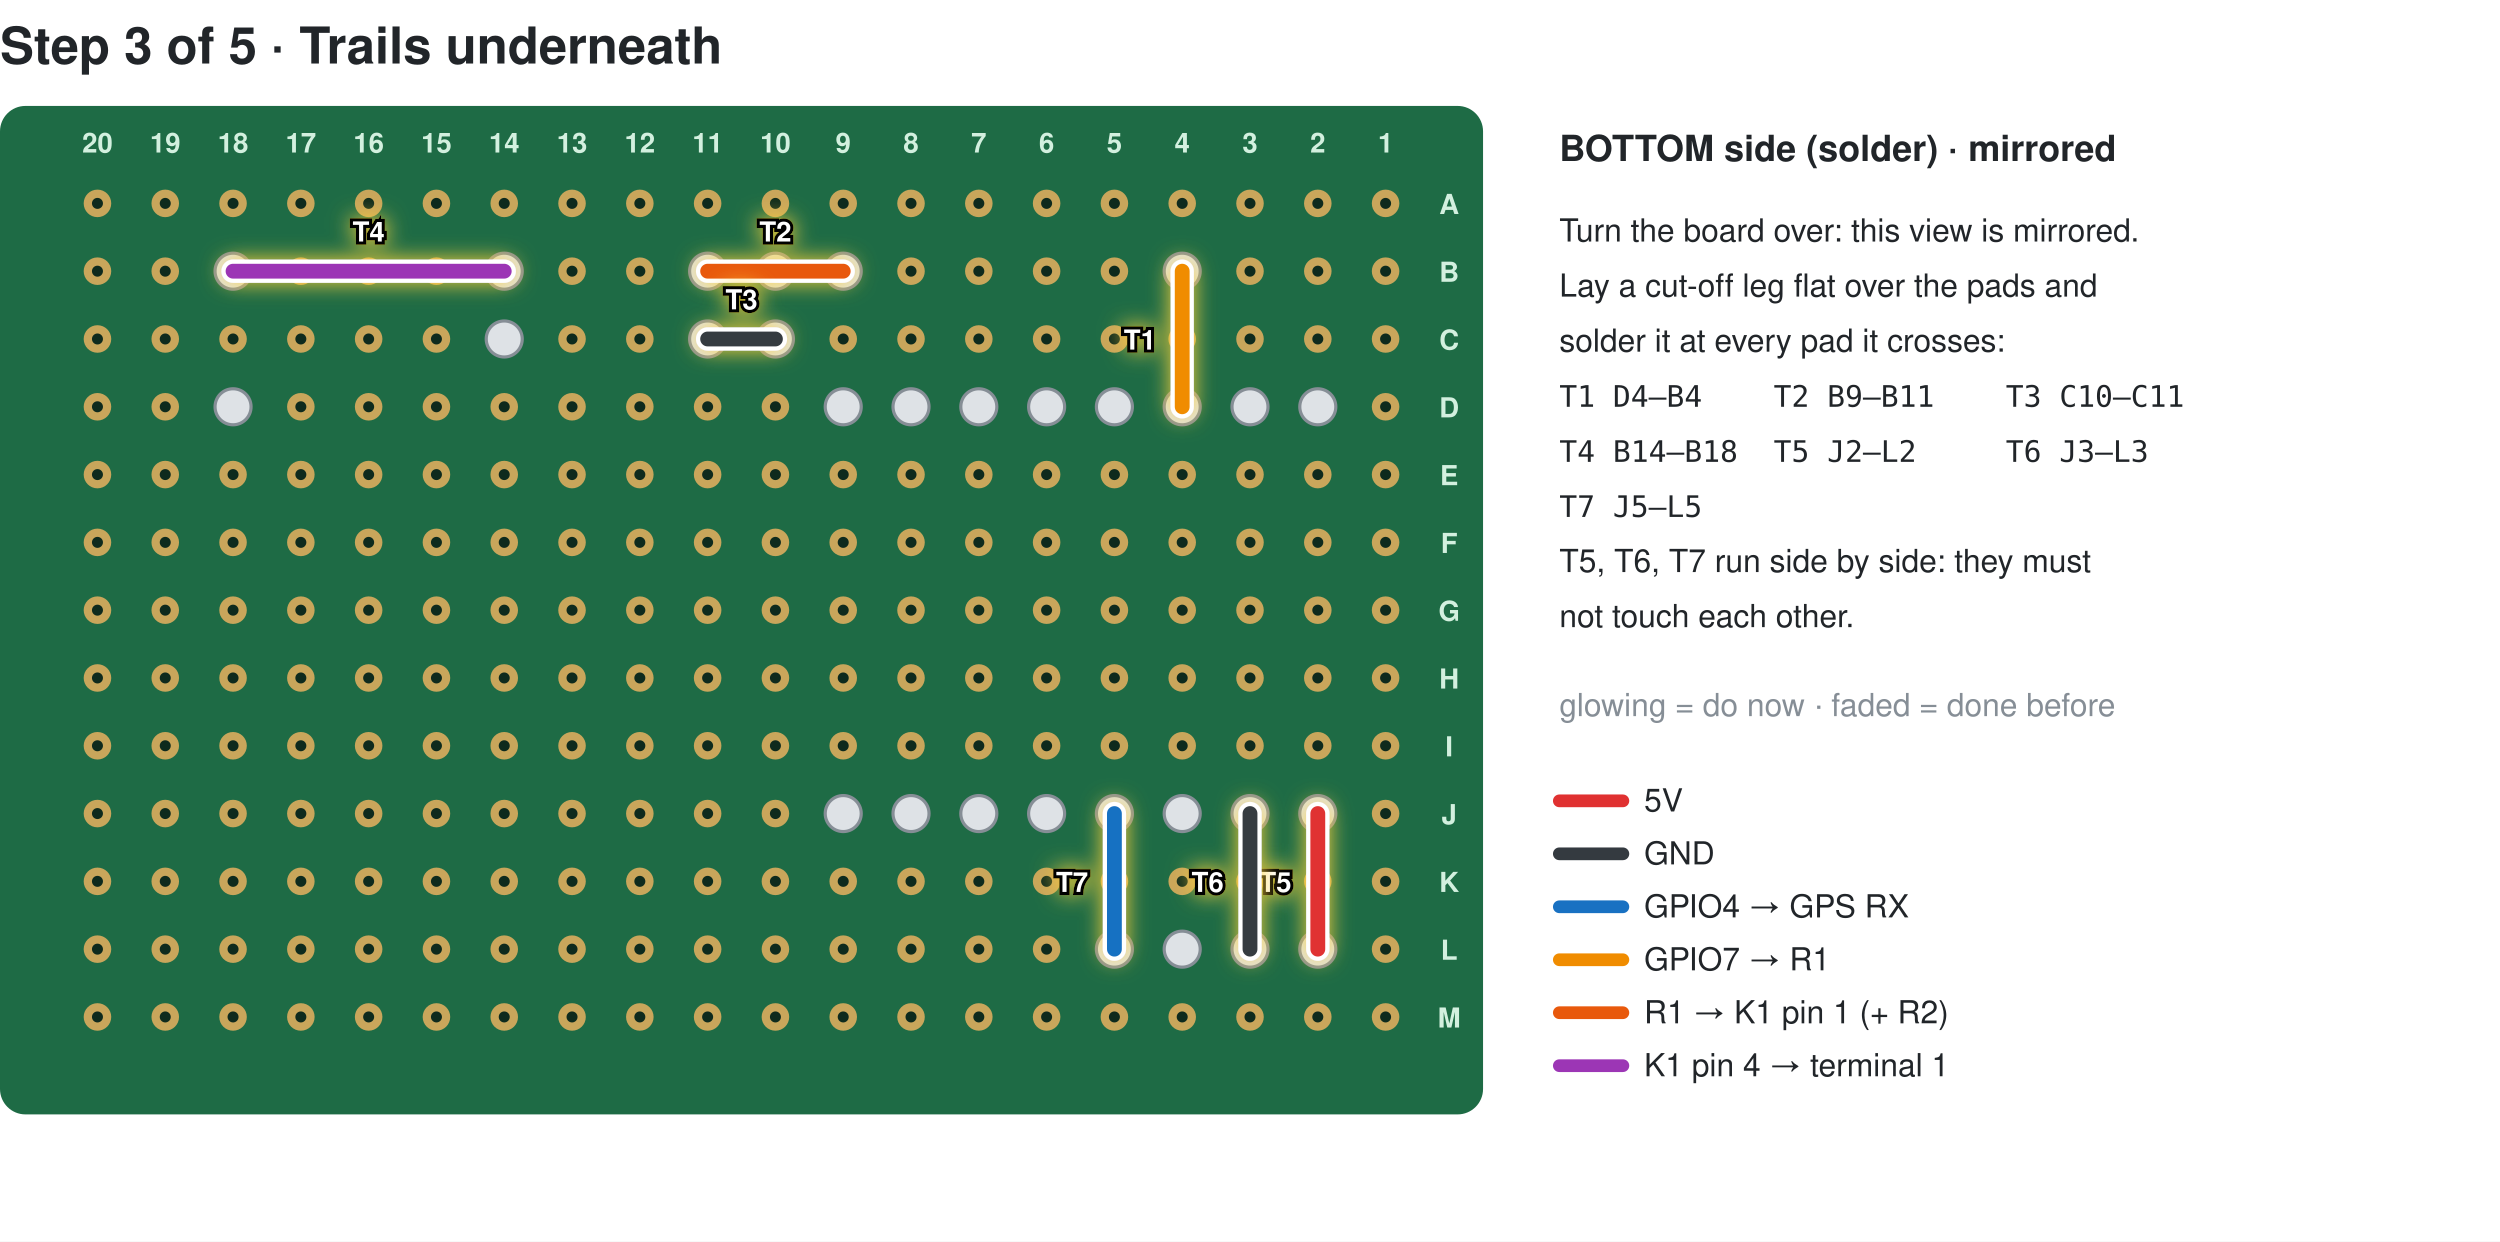
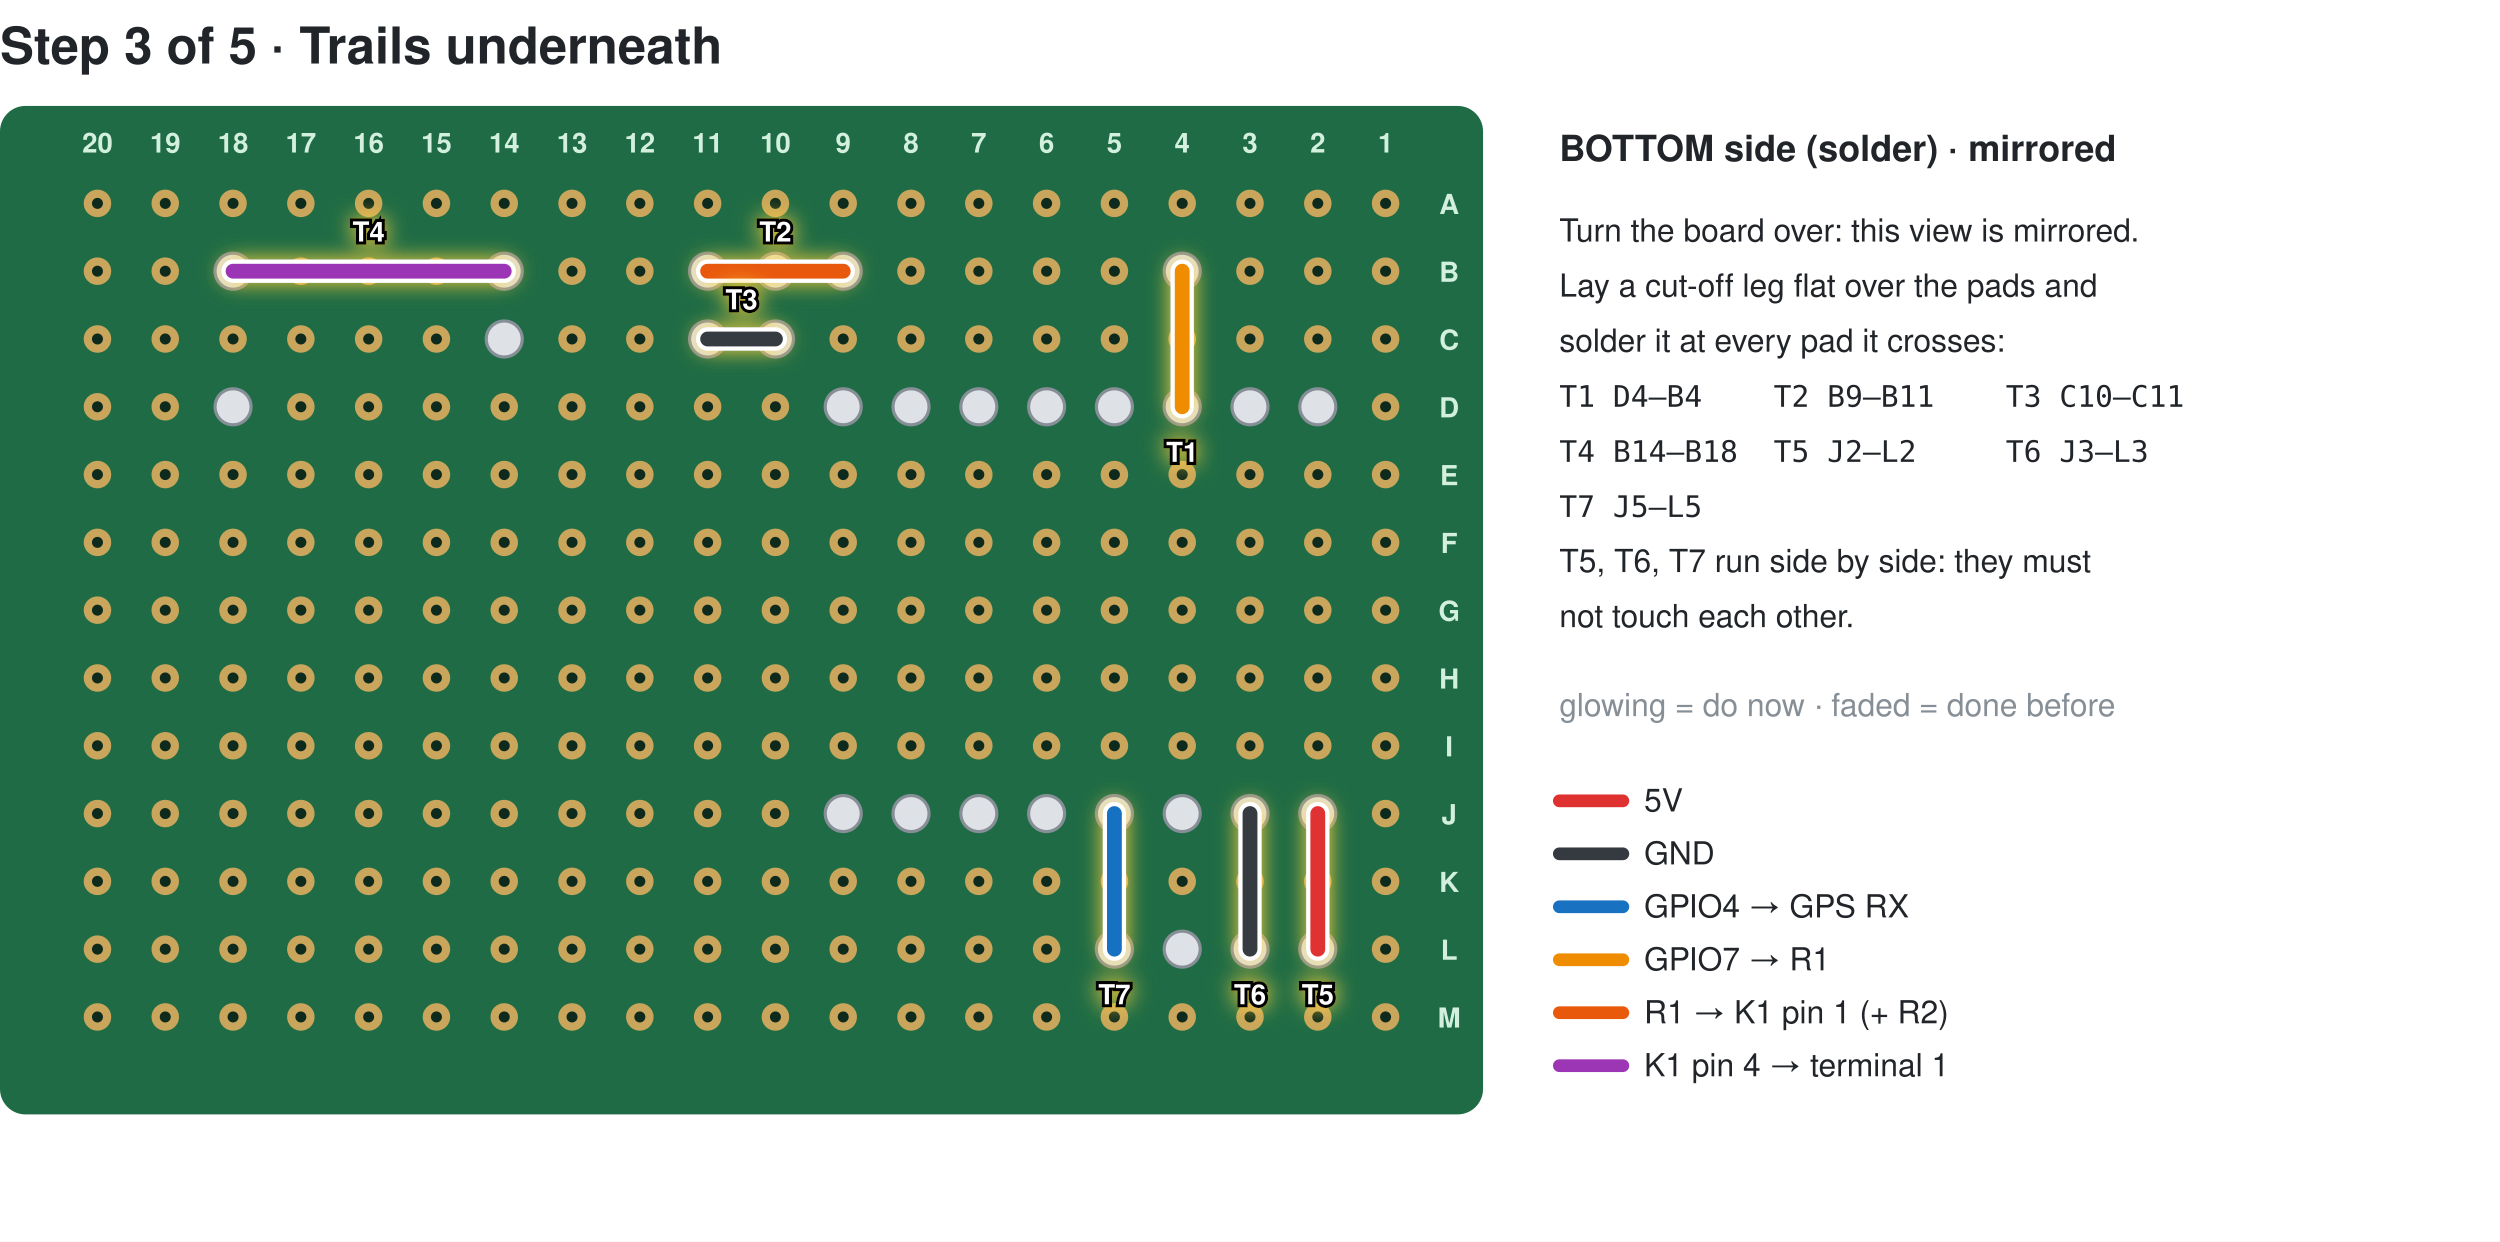
<svg xmlns="http://www.w3.org/2000/svg" viewBox="0 0 1180 586" width="1180" height="586">
  <style>
text{font-family:-apple-system,"Segoe UI",Helvetica,Arial,sans-serif}
.pcb{fill:#1e6b45}.pad{fill:#c9a65b}.hole{fill:#0e2a1d}
.axis{font-size:13px;fill:#d3f0df;text-anchor:middle;font-weight:600}
.cap{font-size:17px;fill:#212529;font-weight:700}
.body{font-size:15px;fill:#212529}
.mono{font-family:Menlo,Consolas,monospace;font-size:14px;fill:#212529}
.h1{font-size:24px;font-weight:800;fill:#212529}
.lab{font-size:13px;font-weight:700;fill:#fff;text-anchor:middle;paint-order:stroke;stroke:#000;stroke-width:3px}
.labd{font-size:13px;font-weight:700;fill:#212529;text-anchor:middle}
.pinl{font-size:12px;font-weight:700;fill:#fff;text-anchor:middle;paint-order:stroke;stroke:#000;stroke-width:3px}
.new{filter:drop-shadow(0 0 5px #ffd43b)}
</style>
  <rect width="100%" height="100%" fill="#fff" />
  <text x="0" y="30" class="h1">Step 3 of 5 · Trails underneath</text>
  <text x="736" y="76" class="cap">BOTTOM side (solder) · mirrored</text>
  <text x="736" y="114" class="body" xml:space="preserve">Turn the board over: this view is mirrored.</text>
  <text x="736" y="140" class="body" xml:space="preserve">Lay a cut-off leg flat over the pads and</text>
  <text x="736" y="166" class="body" xml:space="preserve">solder it at every pad it crosses:</text>
  <text x="736" y="192" class="mono" xml:space="preserve">T1 D4–B4    T2 B9–B11    T3 C10–C11</text>
  <text x="736" y="218" class="mono" xml:space="preserve">T4 B14–B18  T5 J2–L2     T6 J3–L3</text>
  <text x="736" y="244" class="mono" xml:space="preserve">T7 J5–L5</text>
  <text x="736" y="270" class="body" xml:space="preserve">T5, T6, T7 run side by side: they must</text>
  <text x="736" y="296" class="body" xml:space="preserve">not touch each other.</text>
  <text x="736" y="338" class="body" style="fill:#868e96">glowing = do now · faded = done before</text>
  <line x1="736" y1="378" x2="766" y2="378" stroke="#e03131" stroke-width="6" stroke-linecap="round" />
  <text x="776" y="383" class="body">5V</text>
  <line x1="736" y1="403" x2="766" y2="403" stroke="#343a40" stroke-width="6" stroke-linecap="round" />
  <text x="776" y="408" class="body">GND</text>
  <line x1="736" y1="428" x2="766" y2="428" stroke="#1971c2" stroke-width="6" stroke-linecap="round" />
  <text x="776" y="433" class="body">GPIO4 → GPS RX</text>
  <line x1="736" y1="453" x2="766" y2="453" stroke="#f08c00" stroke-width="6" stroke-linecap="round" />
  <text x="776" y="458" class="body">GPIO7 → R1</text>
  <line x1="736" y1="478" x2="766" y2="478" stroke="#e8590c" stroke-width="6" stroke-linecap="round" />
  <text x="776" y="483" class="body">R1 → K1 pin 1 (+ R2)</text>
  <line x1="736" y1="503" x2="766" y2="503" stroke="#9c36b5" stroke-width="6" stroke-linecap="round" />
  <text x="776" y="508" class="body">K1 pin 4 → terminal 1</text>
  <rect x="0" y="50" width="700" height="476" rx="12" class="pcb" />
  <text x="654" y="72" class="axis">1</text>
  <text x="622" y="72" class="axis">2</text>
  <text x="590" y="72" class="axis">3</text>
  <text x="558" y="72" class="axis">4</text>
  <text x="526" y="72" class="axis">5</text>
  <text x="494" y="72" class="axis">6</text>
  <text x="462" y="72" class="axis">7</text>
  <text x="430" y="72" class="axis">8</text>
  <text x="398" y="72" class="axis">9</text>
  <text x="366" y="72" class="axis">10</text>
  <text x="334" y="72" class="axis">11</text>
  <text x="302" y="72" class="axis">12</text>
  <text x="270" y="72" class="axis">13</text>
  <text x="238" y="72" class="axis">14</text>
  <text x="206" y="72" class="axis">15</text>
  <text x="174" y="72" class="axis">16</text>
  <text x="142" y="72" class="axis">17</text>
  <text x="110" y="72" class="axis">18</text>
  <text x="78" y="72" class="axis">19</text>
  <text x="46" y="72" class="axis">20</text>
  <text x="684" y="101" class="axis">A</text>
  <circle cx="654" cy="96" r="6.5" class="pad" />
  <circle cx="654" cy="96" r="2.6" class="hole" />
  <circle cx="622" cy="96" r="6.5" class="pad" />
  <circle cx="622" cy="96" r="2.6" class="hole" />
  <circle cx="590" cy="96" r="6.5" class="pad" />
  <circle cx="590" cy="96" r="2.6" class="hole" />
  <circle cx="558" cy="96" r="6.5" class="pad" />
  <circle cx="558" cy="96" r="2.6" class="hole" />
  <circle cx="526" cy="96" r="6.5" class="pad" />
  <circle cx="526" cy="96" r="2.6" class="hole" />
  <circle cx="494" cy="96" r="6.5" class="pad" />
  <circle cx="494" cy="96" r="2.6" class="hole" />
  <circle cx="462" cy="96" r="6.5" class="pad" />
  <circle cx="462" cy="96" r="2.6" class="hole" />
  <circle cx="430" cy="96" r="6.5" class="pad" />
  <circle cx="430" cy="96" r="2.6" class="hole" />
  <circle cx="398" cy="96" r="6.5" class="pad" />
  <circle cx="398" cy="96" r="2.6" class="hole" />
  <circle cx="366" cy="96" r="6.5" class="pad" />
  <circle cx="366" cy="96" r="2.6" class="hole" />
  <circle cx="334" cy="96" r="6.5" class="pad" />
  <circle cx="334" cy="96" r="2.6" class="hole" />
  <circle cx="302" cy="96" r="6.5" class="pad" />
  <circle cx="302" cy="96" r="2.6" class="hole" />
  <circle cx="270" cy="96" r="6.5" class="pad" />
  <circle cx="270" cy="96" r="2.6" class="hole" />
  <circle cx="238" cy="96" r="6.5" class="pad" />
  <circle cx="238" cy="96" r="2.6" class="hole" />
  <circle cx="206" cy="96" r="6.5" class="pad" />
  <circle cx="206" cy="96" r="2.6" class="hole" />
  <circle cx="174" cy="96" r="6.5" class="pad" />
  <circle cx="174" cy="96" r="2.6" class="hole" />
  <circle cx="142" cy="96" r="6.5" class="pad" />
  <circle cx="142" cy="96" r="2.6" class="hole" />
  <circle cx="110" cy="96" r="6.5" class="pad" />
  <circle cx="110" cy="96" r="2.6" class="hole" />
  <circle cx="78" cy="96" r="6.5" class="pad" />
  <circle cx="78" cy="96" r="2.6" class="hole" />
  <circle cx="46" cy="96" r="6.5" class="pad" />
  <circle cx="46" cy="96" r="2.6" class="hole" />
  <text x="684" y="133" class="axis">B</text>
  <circle cx="654" cy="128" r="6.5" class="pad" />
  <circle cx="654" cy="128" r="2.6" class="hole" />
  <circle cx="622" cy="128" r="6.5" class="pad" />
  <circle cx="622" cy="128" r="2.6" class="hole" />
  <circle cx="590" cy="128" r="6.5" class="pad" />
  <circle cx="590" cy="128" r="2.6" class="hole" />
  <circle cx="558" cy="128" r="6.5" class="pad" />
  <circle cx="558" cy="128" r="2.6" class="hole" />
  <circle cx="526" cy="128" r="6.5" class="pad" />
  <circle cx="526" cy="128" r="2.6" class="hole" />
  <circle cx="494" cy="128" r="6.5" class="pad" />
  <circle cx="494" cy="128" r="2.6" class="hole" />
  <circle cx="462" cy="128" r="6.5" class="pad" />
  <circle cx="462" cy="128" r="2.6" class="hole" />
  <circle cx="430" cy="128" r="6.5" class="pad" />
  <circle cx="430" cy="128" r="2.6" class="hole" />
  <circle cx="398" cy="128" r="6.5" class="pad" />
  <circle cx="398" cy="128" r="2.6" class="hole" />
  <circle cx="366" cy="128" r="6.5" class="pad" />
  <circle cx="366" cy="128" r="2.6" class="hole" />
  <circle cx="334" cy="128" r="6.5" class="pad" />
  <circle cx="334" cy="128" r="2.6" class="hole" />
  <circle cx="302" cy="128" r="6.5" class="pad" />
  <circle cx="302" cy="128" r="2.6" class="hole" />
  <circle cx="270" cy="128" r="6.5" class="pad" />
  <circle cx="270" cy="128" r="2.6" class="hole" />
  <circle cx="238" cy="128" r="6.5" class="pad" />
  <circle cx="238" cy="128" r="2.6" class="hole" />
  <circle cx="206" cy="128" r="6.5" class="pad" />
  <circle cx="206" cy="128" r="2.6" class="hole" />
  <circle cx="174" cy="128" r="6.5" class="pad" />
  <circle cx="174" cy="128" r="2.6" class="hole" />
  <circle cx="142" cy="128" r="6.5" class="pad" />
  <circle cx="142" cy="128" r="2.6" class="hole" />
  <circle cx="110" cy="128" r="6.5" class="pad" />
  <circle cx="110" cy="128" r="2.6" class="hole" />
  <circle cx="78" cy="128" r="6.5" class="pad" />
  <circle cx="78" cy="128" r="2.6" class="hole" />
  <circle cx="46" cy="128" r="6.5" class="pad" />
  <circle cx="46" cy="128" r="2.6" class="hole" />
  <text x="684" y="165" class="axis">C</text>
  <circle cx="654" cy="160" r="6.5" class="pad" />
  <circle cx="654" cy="160" r="2.6" class="hole" />
  <circle cx="622" cy="160" r="6.5" class="pad" />
  <circle cx="622" cy="160" r="2.6" class="hole" />
  <circle cx="590" cy="160" r="6.5" class="pad" />
  <circle cx="590" cy="160" r="2.6" class="hole" />
  <circle cx="558" cy="160" r="6.5" class="pad" />
  <circle cx="558" cy="160" r="2.6" class="hole" />
  <circle cx="526" cy="160" r="6.5" class="pad" />
  <circle cx="526" cy="160" r="2.6" class="hole" />
  <circle cx="494" cy="160" r="6.5" class="pad" />
  <circle cx="494" cy="160" r="2.6" class="hole" />
  <circle cx="462" cy="160" r="6.5" class="pad" />
  <circle cx="462" cy="160" r="2.6" class="hole" />
  <circle cx="430" cy="160" r="6.5" class="pad" />
  <circle cx="430" cy="160" r="2.6" class="hole" />
  <circle cx="398" cy="160" r="6.5" class="pad" />
  <circle cx="398" cy="160" r="2.6" class="hole" />
  <circle cx="366" cy="160" r="6.5" class="pad" />
  <circle cx="366" cy="160" r="2.6" class="hole" />
  <circle cx="334" cy="160" r="6.5" class="pad" />
  <circle cx="334" cy="160" r="2.6" class="hole" />
  <circle cx="302" cy="160" r="6.5" class="pad" />
  <circle cx="302" cy="160" r="2.6" class="hole" />
  <circle cx="270" cy="160" r="6.5" class="pad" />
  <circle cx="270" cy="160" r="2.6" class="hole" />
  <circle cx="238" cy="160" r="6.5" class="pad" />
  <circle cx="238" cy="160" r="2.6" class="hole" />
  <circle cx="206" cy="160" r="6.5" class="pad" />
  <circle cx="206" cy="160" r="2.6" class="hole" />
  <circle cx="174" cy="160" r="6.5" class="pad" />
  <circle cx="174" cy="160" r="2.6" class="hole" />
  <circle cx="142" cy="160" r="6.5" class="pad" />
  <circle cx="142" cy="160" r="2.6" class="hole" />
  <circle cx="110" cy="160" r="6.5" class="pad" />
  <circle cx="110" cy="160" r="2.6" class="hole" />
  <circle cx="78" cy="160" r="6.5" class="pad" />
  <circle cx="78" cy="160" r="2.6" class="hole" />
  <circle cx="46" cy="160" r="6.5" class="pad" />
  <circle cx="46" cy="160" r="2.6" class="hole" />
  <text x="684" y="197" class="axis">D</text>
  <circle cx="654" cy="192" r="6.5" class="pad" />
  <circle cx="654" cy="192" r="2.6" class="hole" />
  <circle cx="622" cy="192" r="6.5" class="pad" />
  <circle cx="622" cy="192" r="2.6" class="hole" />
  <circle cx="590" cy="192" r="6.5" class="pad" />
  <circle cx="590" cy="192" r="2.6" class="hole" />
  <circle cx="558" cy="192" r="6.5" class="pad" />
  <circle cx="558" cy="192" r="2.6" class="hole" />
  <circle cx="526" cy="192" r="6.5" class="pad" />
  <circle cx="526" cy="192" r="2.6" class="hole" />
  <circle cx="494" cy="192" r="6.5" class="pad" />
  <circle cx="494" cy="192" r="2.6" class="hole" />
  <circle cx="462" cy="192" r="6.5" class="pad" />
  <circle cx="462" cy="192" r="2.6" class="hole" />
  <circle cx="430" cy="192" r="6.5" class="pad" />
  <circle cx="430" cy="192" r="2.6" class="hole" />
  <circle cx="398" cy="192" r="6.5" class="pad" />
  <circle cx="398" cy="192" r="2.6" class="hole" />
  <circle cx="366" cy="192" r="6.5" class="pad" />
  <circle cx="366" cy="192" r="2.6" class="hole" />
  <circle cx="334" cy="192" r="6.5" class="pad" />
  <circle cx="334" cy="192" r="2.6" class="hole" />
  <circle cx="302" cy="192" r="6.5" class="pad" />
  <circle cx="302" cy="192" r="2.6" class="hole" />
  <circle cx="270" cy="192" r="6.5" class="pad" />
  <circle cx="270" cy="192" r="2.6" class="hole" />
  <circle cx="238" cy="192" r="6.5" class="pad" />
  <circle cx="238" cy="192" r="2.6" class="hole" />
  <circle cx="206" cy="192" r="6.5" class="pad" />
  <circle cx="206" cy="192" r="2.6" class="hole" />
  <circle cx="174" cy="192" r="6.5" class="pad" />
  <circle cx="174" cy="192" r="2.6" class="hole" />
  <circle cx="142" cy="192" r="6.5" class="pad" />
  <circle cx="142" cy="192" r="2.6" class="hole" />
  <circle cx="110" cy="192" r="6.5" class="pad" />
  <circle cx="110" cy="192" r="2.6" class="hole" />
  <circle cx="78" cy="192" r="6.5" class="pad" />
  <circle cx="78" cy="192" r="2.6" class="hole" />
  <circle cx="46" cy="192" r="6.5" class="pad" />
  <circle cx="46" cy="192" r="2.6" class="hole" />
  <text x="684" y="229" class="axis">E</text>
  <circle cx="654" cy="224" r="6.5" class="pad" />
  <circle cx="654" cy="224" r="2.6" class="hole" />
  <circle cx="622" cy="224" r="6.5" class="pad" />
  <circle cx="622" cy="224" r="2.6" class="hole" />
  <circle cx="590" cy="224" r="6.5" class="pad" />
  <circle cx="590" cy="224" r="2.6" class="hole" />
  <circle cx="558" cy="224" r="6.5" class="pad" />
  <circle cx="558" cy="224" r="2.6" class="hole" />
  <circle cx="526" cy="224" r="6.5" class="pad" />
  <circle cx="526" cy="224" r="2.6" class="hole" />
  <circle cx="494" cy="224" r="6.5" class="pad" />
  <circle cx="494" cy="224" r="2.6" class="hole" />
  <circle cx="462" cy="224" r="6.5" class="pad" />
  <circle cx="462" cy="224" r="2.6" class="hole" />
  <circle cx="430" cy="224" r="6.5" class="pad" />
  <circle cx="430" cy="224" r="2.6" class="hole" />
  <circle cx="398" cy="224" r="6.5" class="pad" />
  <circle cx="398" cy="224" r="2.6" class="hole" />
  <circle cx="366" cy="224" r="6.5" class="pad" />
  <circle cx="366" cy="224" r="2.6" class="hole" />
  <circle cx="334" cy="224" r="6.5" class="pad" />
  <circle cx="334" cy="224" r="2.6" class="hole" />
  <circle cx="302" cy="224" r="6.5" class="pad" />
  <circle cx="302" cy="224" r="2.6" class="hole" />
  <circle cx="270" cy="224" r="6.5" class="pad" />
  <circle cx="270" cy="224" r="2.6" class="hole" />
  <circle cx="238" cy="224" r="6.5" class="pad" />
  <circle cx="238" cy="224" r="2.6" class="hole" />
  <circle cx="206" cy="224" r="6.5" class="pad" />
  <circle cx="206" cy="224" r="2.6" class="hole" />
  <circle cx="174" cy="224" r="6.5" class="pad" />
  <circle cx="174" cy="224" r="2.6" class="hole" />
  <circle cx="142" cy="224" r="6.5" class="pad" />
  <circle cx="142" cy="224" r="2.6" class="hole" />
  <circle cx="110" cy="224" r="6.5" class="pad" />
  <circle cx="110" cy="224" r="2.6" class="hole" />
  <circle cx="78" cy="224" r="6.5" class="pad" />
  <circle cx="78" cy="224" r="2.6" class="hole" />
  <circle cx="46" cy="224" r="6.5" class="pad" />
  <circle cx="46" cy="224" r="2.6" class="hole" />
  <text x="684" y="261" class="axis">F</text>
  <circle cx="654" cy="256" r="6.5" class="pad" />
  <circle cx="654" cy="256" r="2.6" class="hole" />
  <circle cx="622" cy="256" r="6.5" class="pad" />
  <circle cx="622" cy="256" r="2.6" class="hole" />
  <circle cx="590" cy="256" r="6.5" class="pad" />
  <circle cx="590" cy="256" r="2.6" class="hole" />
  <circle cx="558" cy="256" r="6.5" class="pad" />
  <circle cx="558" cy="256" r="2.6" class="hole" />
  <circle cx="526" cy="256" r="6.5" class="pad" />
  <circle cx="526" cy="256" r="2.6" class="hole" />
  <circle cx="494" cy="256" r="6.5" class="pad" />
  <circle cx="494" cy="256" r="2.6" class="hole" />
  <circle cx="462" cy="256" r="6.5" class="pad" />
  <circle cx="462" cy="256" r="2.6" class="hole" />
  <circle cx="430" cy="256" r="6.5" class="pad" />
  <circle cx="430" cy="256" r="2.6" class="hole" />
  <circle cx="398" cy="256" r="6.5" class="pad" />
  <circle cx="398" cy="256" r="2.6" class="hole" />
  <circle cx="366" cy="256" r="6.5" class="pad" />
  <circle cx="366" cy="256" r="2.6" class="hole" />
  <circle cx="334" cy="256" r="6.5" class="pad" />
  <circle cx="334" cy="256" r="2.6" class="hole" />
  <circle cx="302" cy="256" r="6.5" class="pad" />
  <circle cx="302" cy="256" r="2.6" class="hole" />
  <circle cx="270" cy="256" r="6.5" class="pad" />
  <circle cx="270" cy="256" r="2.6" class="hole" />
  <circle cx="238" cy="256" r="6.5" class="pad" />
  <circle cx="238" cy="256" r="2.6" class="hole" />
  <circle cx="206" cy="256" r="6.5" class="pad" />
  <circle cx="206" cy="256" r="2.6" class="hole" />
  <circle cx="174" cy="256" r="6.5" class="pad" />
  <circle cx="174" cy="256" r="2.6" class="hole" />
  <circle cx="142" cy="256" r="6.5" class="pad" />
  <circle cx="142" cy="256" r="2.6" class="hole" />
  <circle cx="110" cy="256" r="6.5" class="pad" />
  <circle cx="110" cy="256" r="2.6" class="hole" />
  <circle cx="78" cy="256" r="6.5" class="pad" />
  <circle cx="78" cy="256" r="2.6" class="hole" />
  <circle cx="46" cy="256" r="6.5" class="pad" />
  <circle cx="46" cy="256" r="2.6" class="hole" />
  <text x="684" y="293" class="axis">G</text>
  <circle cx="654" cy="288" r="6.5" class="pad" />
  <circle cx="654" cy="288" r="2.6" class="hole" />
  <circle cx="622" cy="288" r="6.5" class="pad" />
  <circle cx="622" cy="288" r="2.6" class="hole" />
  <circle cx="590" cy="288" r="6.5" class="pad" />
  <circle cx="590" cy="288" r="2.6" class="hole" />
  <circle cx="558" cy="288" r="6.5" class="pad" />
  <circle cx="558" cy="288" r="2.6" class="hole" />
  <circle cx="526" cy="288" r="6.5" class="pad" />
  <circle cx="526" cy="288" r="2.6" class="hole" />
  <circle cx="494" cy="288" r="6.5" class="pad" />
  <circle cx="494" cy="288" r="2.6" class="hole" />
  <circle cx="462" cy="288" r="6.5" class="pad" />
  <circle cx="462" cy="288" r="2.6" class="hole" />
  <circle cx="430" cy="288" r="6.5" class="pad" />
  <circle cx="430" cy="288" r="2.6" class="hole" />
  <circle cx="398" cy="288" r="6.5" class="pad" />
  <circle cx="398" cy="288" r="2.6" class="hole" />
  <circle cx="366" cy="288" r="6.5" class="pad" />
  <circle cx="366" cy="288" r="2.6" class="hole" />
  <circle cx="334" cy="288" r="6.5" class="pad" />
  <circle cx="334" cy="288" r="2.6" class="hole" />
  <circle cx="302" cy="288" r="6.5" class="pad" />
  <circle cx="302" cy="288" r="2.6" class="hole" />
  <circle cx="270" cy="288" r="6.5" class="pad" />
  <circle cx="270" cy="288" r="2.6" class="hole" />
  <circle cx="238" cy="288" r="6.5" class="pad" />
  <circle cx="238" cy="288" r="2.6" class="hole" />
  <circle cx="206" cy="288" r="6.5" class="pad" />
  <circle cx="206" cy="288" r="2.6" class="hole" />
  <circle cx="174" cy="288" r="6.5" class="pad" />
  <circle cx="174" cy="288" r="2.6" class="hole" />
  <circle cx="142" cy="288" r="6.5" class="pad" />
  <circle cx="142" cy="288" r="2.6" class="hole" />
  <circle cx="110" cy="288" r="6.5" class="pad" />
  <circle cx="110" cy="288" r="2.6" class="hole" />
  <circle cx="78" cy="288" r="6.5" class="pad" />
  <circle cx="78" cy="288" r="2.6" class="hole" />
  <circle cx="46" cy="288" r="6.5" class="pad" />
  <circle cx="46" cy="288" r="2.6" class="hole" />
  <text x="684" y="325" class="axis">H</text>
  <circle cx="654" cy="320" r="6.5" class="pad" />
  <circle cx="654" cy="320" r="2.6" class="hole" />
  <circle cx="622" cy="320" r="6.5" class="pad" />
  <circle cx="622" cy="320" r="2.6" class="hole" />
  <circle cx="590" cy="320" r="6.5" class="pad" />
  <circle cx="590" cy="320" r="2.6" class="hole" />
  <circle cx="558" cy="320" r="6.5" class="pad" />
  <circle cx="558" cy="320" r="2.6" class="hole" />
  <circle cx="526" cy="320" r="6.5" class="pad" />
  <circle cx="526" cy="320" r="2.6" class="hole" />
  <circle cx="494" cy="320" r="6.5" class="pad" />
  <circle cx="494" cy="320" r="2.6" class="hole" />
  <circle cx="462" cy="320" r="6.5" class="pad" />
  <circle cx="462" cy="320" r="2.6" class="hole" />
  <circle cx="430" cy="320" r="6.5" class="pad" />
  <circle cx="430" cy="320" r="2.6" class="hole" />
  <circle cx="398" cy="320" r="6.5" class="pad" />
  <circle cx="398" cy="320" r="2.6" class="hole" />
  <circle cx="366" cy="320" r="6.5" class="pad" />
  <circle cx="366" cy="320" r="2.6" class="hole" />
  <circle cx="334" cy="320" r="6.5" class="pad" />
  <circle cx="334" cy="320" r="2.6" class="hole" />
  <circle cx="302" cy="320" r="6.5" class="pad" />
  <circle cx="302" cy="320" r="2.6" class="hole" />
  <circle cx="270" cy="320" r="6.5" class="pad" />
  <circle cx="270" cy="320" r="2.6" class="hole" />
  <circle cx="238" cy="320" r="6.5" class="pad" />
  <circle cx="238" cy="320" r="2.6" class="hole" />
  <circle cx="206" cy="320" r="6.5" class="pad" />
  <circle cx="206" cy="320" r="2.6" class="hole" />
  <circle cx="174" cy="320" r="6.5" class="pad" />
  <circle cx="174" cy="320" r="2.6" class="hole" />
  <circle cx="142" cy="320" r="6.5" class="pad" />
  <circle cx="142" cy="320" r="2.6" class="hole" />
  <circle cx="110" cy="320" r="6.5" class="pad" />
  <circle cx="110" cy="320" r="2.6" class="hole" />
  <circle cx="78" cy="320" r="6.5" class="pad" />
  <circle cx="78" cy="320" r="2.6" class="hole" />
  <circle cx="46" cy="320" r="6.5" class="pad" />
  <circle cx="46" cy="320" r="2.6" class="hole" />
  <text x="684" y="357" class="axis">I</text>
  <circle cx="654" cy="352" r="6.5" class="pad" />
  <circle cx="654" cy="352" r="2.6" class="hole" />
  <circle cx="622" cy="352" r="6.5" class="pad" />
  <circle cx="622" cy="352" r="2.6" class="hole" />
  <circle cx="590" cy="352" r="6.5" class="pad" />
  <circle cx="590" cy="352" r="2.6" class="hole" />
  <circle cx="558" cy="352" r="6.5" class="pad" />
  <circle cx="558" cy="352" r="2.6" class="hole" />
  <circle cx="526" cy="352" r="6.5" class="pad" />
  <circle cx="526" cy="352" r="2.6" class="hole" />
  <circle cx="494" cy="352" r="6.5" class="pad" />
  <circle cx="494" cy="352" r="2.6" class="hole" />
  <circle cx="462" cy="352" r="6.5" class="pad" />
  <circle cx="462" cy="352" r="2.6" class="hole" />
  <circle cx="430" cy="352" r="6.5" class="pad" />
  <circle cx="430" cy="352" r="2.6" class="hole" />
  <circle cx="398" cy="352" r="6.5" class="pad" />
  <circle cx="398" cy="352" r="2.6" class="hole" />
  <circle cx="366" cy="352" r="6.5" class="pad" />
  <circle cx="366" cy="352" r="2.6" class="hole" />
  <circle cx="334" cy="352" r="6.5" class="pad" />
  <circle cx="334" cy="352" r="2.6" class="hole" />
  <circle cx="302" cy="352" r="6.5" class="pad" />
  <circle cx="302" cy="352" r="2.6" class="hole" />
  <circle cx="270" cy="352" r="6.5" class="pad" />
  <circle cx="270" cy="352" r="2.6" class="hole" />
  <circle cx="238" cy="352" r="6.5" class="pad" />
  <circle cx="238" cy="352" r="2.6" class="hole" />
  <circle cx="206" cy="352" r="6.5" class="pad" />
  <circle cx="206" cy="352" r="2.6" class="hole" />
  <circle cx="174" cy="352" r="6.5" class="pad" />
  <circle cx="174" cy="352" r="2.6" class="hole" />
  <circle cx="142" cy="352" r="6.5" class="pad" />
  <circle cx="142" cy="352" r="2.6" class="hole" />
  <circle cx="110" cy="352" r="6.5" class="pad" />
  <circle cx="110" cy="352" r="2.6" class="hole" />
  <circle cx="78" cy="352" r="6.5" class="pad" />
  <circle cx="78" cy="352" r="2.6" class="hole" />
  <circle cx="46" cy="352" r="6.5" class="pad" />
  <circle cx="46" cy="352" r="2.6" class="hole" />
  <text x="684" y="389" class="axis">J</text>
  <circle cx="654" cy="384" r="6.5" class="pad" />
  <circle cx="654" cy="384" r="2.6" class="hole" />
  <circle cx="622" cy="384" r="6.5" class="pad" />
  <circle cx="622" cy="384" r="2.6" class="hole" />
  <circle cx="590" cy="384" r="6.5" class="pad" />
  <circle cx="590" cy="384" r="2.6" class="hole" />
  <circle cx="558" cy="384" r="6.5" class="pad" />
  <circle cx="558" cy="384" r="2.6" class="hole" />
  <circle cx="526" cy="384" r="6.5" class="pad" />
  <circle cx="526" cy="384" r="2.6" class="hole" />
  <circle cx="494" cy="384" r="6.5" class="pad" />
  <circle cx="494" cy="384" r="2.6" class="hole" />
  <circle cx="462" cy="384" r="6.5" class="pad" />
  <circle cx="462" cy="384" r="2.6" class="hole" />
  <circle cx="430" cy="384" r="6.5" class="pad" />
  <circle cx="430" cy="384" r="2.6" class="hole" />
  <circle cx="398" cy="384" r="6.5" class="pad" />
  <circle cx="398" cy="384" r="2.6" class="hole" />
  <circle cx="366" cy="384" r="6.5" class="pad" />
  <circle cx="366" cy="384" r="2.6" class="hole" />
  <circle cx="334" cy="384" r="6.5" class="pad" />
  <circle cx="334" cy="384" r="2.6" class="hole" />
  <circle cx="302" cy="384" r="6.5" class="pad" />
  <circle cx="302" cy="384" r="2.6" class="hole" />
  <circle cx="270" cy="384" r="6.5" class="pad" />
  <circle cx="270" cy="384" r="2.6" class="hole" />
  <circle cx="238" cy="384" r="6.5" class="pad" />
  <circle cx="238" cy="384" r="2.6" class="hole" />
  <circle cx="206" cy="384" r="6.5" class="pad" />
  <circle cx="206" cy="384" r="2.6" class="hole" />
  <circle cx="174" cy="384" r="6.5" class="pad" />
  <circle cx="174" cy="384" r="2.6" class="hole" />
  <circle cx="142" cy="384" r="6.5" class="pad" />
  <circle cx="142" cy="384" r="2.6" class="hole" />
  <circle cx="110" cy="384" r="6.5" class="pad" />
  <circle cx="110" cy="384" r="2.6" class="hole" />
  <circle cx="78" cy="384" r="6.5" class="pad" />
  <circle cx="78" cy="384" r="2.6" class="hole" />
  <circle cx="46" cy="384" r="6.5" class="pad" />
  <circle cx="46" cy="384" r="2.6" class="hole" />
  <text x="684" y="421" class="axis">K</text>
  <circle cx="654" cy="416" r="6.5" class="pad" />
  <circle cx="654" cy="416" r="2.6" class="hole" />
  <circle cx="622" cy="416" r="6.5" class="pad" />
  <circle cx="622" cy="416" r="2.6" class="hole" />
  <circle cx="590" cy="416" r="6.5" class="pad" />
  <circle cx="590" cy="416" r="2.6" class="hole" />
  <circle cx="558" cy="416" r="6.5" class="pad" />
  <circle cx="558" cy="416" r="2.6" class="hole" />
  <circle cx="526" cy="416" r="6.5" class="pad" />
  <circle cx="526" cy="416" r="2.6" class="hole" />
  <circle cx="494" cy="416" r="6.5" class="pad" />
  <circle cx="494" cy="416" r="2.6" class="hole" />
  <circle cx="462" cy="416" r="6.5" class="pad" />
  <circle cx="462" cy="416" r="2.6" class="hole" />
  <circle cx="430" cy="416" r="6.5" class="pad" />
  <circle cx="430" cy="416" r="2.6" class="hole" />
  <circle cx="398" cy="416" r="6.5" class="pad" />
  <circle cx="398" cy="416" r="2.6" class="hole" />
  <circle cx="366" cy="416" r="6.5" class="pad" />
  <circle cx="366" cy="416" r="2.6" class="hole" />
  <circle cx="334" cy="416" r="6.5" class="pad" />
  <circle cx="334" cy="416" r="2.6" class="hole" />
  <circle cx="302" cy="416" r="6.5" class="pad" />
  <circle cx="302" cy="416" r="2.6" class="hole" />
  <circle cx="270" cy="416" r="6.5" class="pad" />
  <circle cx="270" cy="416" r="2.6" class="hole" />
  <circle cx="238" cy="416" r="6.5" class="pad" />
  <circle cx="238" cy="416" r="2.6" class="hole" />
  <circle cx="206" cy="416" r="6.5" class="pad" />
  <circle cx="206" cy="416" r="2.6" class="hole" />
  <circle cx="174" cy="416" r="6.5" class="pad" />
  <circle cx="174" cy="416" r="2.6" class="hole" />
  <circle cx="142" cy="416" r="6.5" class="pad" />
  <circle cx="142" cy="416" r="2.6" class="hole" />
  <circle cx="110" cy="416" r="6.5" class="pad" />
  <circle cx="110" cy="416" r="2.6" class="hole" />
  <circle cx="78" cy="416" r="6.5" class="pad" />
  <circle cx="78" cy="416" r="2.6" class="hole" />
  <circle cx="46" cy="416" r="6.5" class="pad" />
  <circle cx="46" cy="416" r="2.6" class="hole" />
  <text x="684" y="453" class="axis">L</text>
  <circle cx="654" cy="448" r="6.5" class="pad" />
  <circle cx="654" cy="448" r="2.6" class="hole" />
  <circle cx="622" cy="448" r="6.5" class="pad" />
  <circle cx="622" cy="448" r="2.6" class="hole" />
  <circle cx="590" cy="448" r="6.5" class="pad" />
  <circle cx="590" cy="448" r="2.6" class="hole" />
  <circle cx="558" cy="448" r="6.5" class="pad" />
  <circle cx="558" cy="448" r="2.6" class="hole" />
  <circle cx="526" cy="448" r="6.5" class="pad" />
  <circle cx="526" cy="448" r="2.6" class="hole" />
  <circle cx="494" cy="448" r="6.5" class="pad" />
  <circle cx="494" cy="448" r="2.6" class="hole" />
  <circle cx="462" cy="448" r="6.5" class="pad" />
  <circle cx="462" cy="448" r="2.6" class="hole" />
  <circle cx="430" cy="448" r="6.5" class="pad" />
  <circle cx="430" cy="448" r="2.6" class="hole" />
  <circle cx="398" cy="448" r="6.5" class="pad" />
  <circle cx="398" cy="448" r="2.6" class="hole" />
  <circle cx="366" cy="448" r="6.5" class="pad" />
  <circle cx="366" cy="448" r="2.6" class="hole" />
  <circle cx="334" cy="448" r="6.5" class="pad" />
  <circle cx="334" cy="448" r="2.6" class="hole" />
  <circle cx="302" cy="448" r="6.5" class="pad" />
  <circle cx="302" cy="448" r="2.6" class="hole" />
  <circle cx="270" cy="448" r="6.5" class="pad" />
  <circle cx="270" cy="448" r="2.6" class="hole" />
  <circle cx="238" cy="448" r="6.5" class="pad" />
  <circle cx="238" cy="448" r="2.6" class="hole" />
  <circle cx="206" cy="448" r="6.5" class="pad" />
  <circle cx="206" cy="448" r="2.6" class="hole" />
  <circle cx="174" cy="448" r="6.5" class="pad" />
  <circle cx="174" cy="448" r="2.6" class="hole" />
  <circle cx="142" cy="448" r="6.5" class="pad" />
  <circle cx="142" cy="448" r="2.6" class="hole" />
  <circle cx="110" cy="448" r="6.5" class="pad" />
  <circle cx="110" cy="448" r="2.6" class="hole" />
  <circle cx="78" cy="448" r="6.5" class="pad" />
  <circle cx="78" cy="448" r="2.6" class="hole" />
  <circle cx="46" cy="448" r="6.5" class="pad" />
  <circle cx="46" cy="448" r="2.6" class="hole" />
  <text x="684" y="485" class="axis">M</text>
  <circle cx="654" cy="480" r="6.5" class="pad" />
  <circle cx="654" cy="480" r="2.6" class="hole" />
  <circle cx="622" cy="480" r="6.5" class="pad" />
  <circle cx="622" cy="480" r="2.6" class="hole" />
  <circle cx="590" cy="480" r="6.5" class="pad" />
  <circle cx="590" cy="480" r="2.6" class="hole" />
  <circle cx="558" cy="480" r="6.5" class="pad" />
  <circle cx="558" cy="480" r="2.6" class="hole" />
  <circle cx="526" cy="480" r="6.5" class="pad" />
  <circle cx="526" cy="480" r="2.6" class="hole" />
  <circle cx="494" cy="480" r="6.5" class="pad" />
  <circle cx="494" cy="480" r="2.6" class="hole" />
  <circle cx="462" cy="480" r="6.5" class="pad" />
  <circle cx="462" cy="480" r="2.6" class="hole" />
  <circle cx="430" cy="480" r="6.5" class="pad" />
  <circle cx="430" cy="480" r="2.6" class="hole" />
  <circle cx="398" cy="480" r="6.5" class="pad" />
  <circle cx="398" cy="480" r="2.6" class="hole" />
  <circle cx="366" cy="480" r="6.5" class="pad" />
  <circle cx="366" cy="480" r="2.6" class="hole" />
  <circle cx="334" cy="480" r="6.5" class="pad" />
  <circle cx="334" cy="480" r="2.6" class="hole" />
  <circle cx="302" cy="480" r="6.5" class="pad" />
  <circle cx="302" cy="480" r="2.6" class="hole" />
  <circle cx="270" cy="480" r="6.5" class="pad" />
  <circle cx="270" cy="480" r="2.6" class="hole" />
  <circle cx="238" cy="480" r="6.5" class="pad" />
  <circle cx="238" cy="480" r="2.6" class="hole" />
  <circle cx="206" cy="480" r="6.5" class="pad" />
  <circle cx="206" cy="480" r="2.6" class="hole" />
  <circle cx="174" cy="480" r="6.5" class="pad" />
  <circle cx="174" cy="480" r="2.6" class="hole" />
  <circle cx="142" cy="480" r="6.5" class="pad" />
  <circle cx="142" cy="480" r="2.6" class="hole" />
  <circle cx="110" cy="480" r="6.5" class="pad" />
  <circle cx="110" cy="480" r="2.6" class="hole" />
  <circle cx="78" cy="480" r="6.5" class="pad" />
  <circle cx="78" cy="480" r="2.6" class="hole" />
  <circle cx="46" cy="480" r="6.5" class="pad" />
  <circle cx="46" cy="480" r="2.6" class="hole" />
  <circle cx="622" cy="192" r="8.5" fill="#dee2e6" stroke="#868e96" stroke-width="1.5" />
  <circle cx="590" cy="192" r="8.5" fill="#dee2e6" stroke="#868e96" stroke-width="1.5" />
  <circle cx="558" cy="192" r="8.5" fill="#dee2e6" stroke="#868e96" stroke-width="1.5" />
  <circle cx="526" cy="192" r="8.5" fill="#dee2e6" stroke="#868e96" stroke-width="1.5" />
  <circle cx="494" cy="192" r="8.5" fill="#dee2e6" stroke="#868e96" stroke-width="1.5" />
  <circle cx="462" cy="192" r="8.5" fill="#dee2e6" stroke="#868e96" stroke-width="1.5" />
  <circle cx="430" cy="192" r="8.5" fill="#dee2e6" stroke="#868e96" stroke-width="1.5" />
  <circle cx="398" cy="192" r="8.5" fill="#dee2e6" stroke="#868e96" stroke-width="1.5" />
  <circle cx="622" cy="384" r="8.5" fill="#dee2e6" stroke="#868e96" stroke-width="1.5" />
  <circle cx="590" cy="384" r="8.5" fill="#dee2e6" stroke="#868e96" stroke-width="1.5" />
  <circle cx="558" cy="384" r="8.5" fill="#dee2e6" stroke="#868e96" stroke-width="1.5" />
  <circle cx="526" cy="384" r="8.5" fill="#dee2e6" stroke="#868e96" stroke-width="1.5" />
  <circle cx="494" cy="384" r="8.5" fill="#dee2e6" stroke="#868e96" stroke-width="1.5" />
  <circle cx="462" cy="384" r="8.5" fill="#dee2e6" stroke="#868e96" stroke-width="1.5" />
  <circle cx="430" cy="384" r="8.5" fill="#dee2e6" stroke="#868e96" stroke-width="1.5" />
  <circle cx="398" cy="384" r="8.5" fill="#dee2e6" stroke="#868e96" stroke-width="1.5" />
  <circle cx="622" cy="448" r="8.5" fill="#dee2e6" stroke="#868e96" stroke-width="1.5" />
  <circle cx="590" cy="448" r="8.5" fill="#dee2e6" stroke="#868e96" stroke-width="1.5" />
  <circle cx="558" cy="448" r="8.5" fill="#dee2e6" stroke="#868e96" stroke-width="1.5" />
  <circle cx="526" cy="448" r="8.5" fill="#dee2e6" stroke="#868e96" stroke-width="1.5" />
  <circle cx="558" cy="128" r="8.5" fill="#dee2e6" stroke="#868e96" stroke-width="1.5" />
  <circle cx="398" cy="128" r="8.5" fill="#dee2e6" stroke="#868e96" stroke-width="1.5" />
  <circle cx="366" cy="128" r="8.5" fill="#dee2e6" stroke="#868e96" stroke-width="1.5" />
  <circle cx="366" cy="160" r="8.5" fill="#dee2e6" stroke="#868e96" stroke-width="1.5" />
  <circle cx="334" cy="128" r="8.5" fill="#dee2e6" stroke="#868e96" stroke-width="1.5" />
  <circle cx="334" cy="160" r="8.5" fill="#dee2e6" stroke="#868e96" stroke-width="1.5" />
  <circle cx="238" cy="128" r="8.5" fill="#dee2e6" stroke="#868e96" stroke-width="1.5" />
  <circle cx="238" cy="160" r="8.5" fill="#dee2e6" stroke="#868e96" stroke-width="1.5" />
  <circle cx="110" cy="128" r="8.5" fill="#dee2e6" stroke="#868e96" stroke-width="1.5" />
  <circle cx="110" cy="192" r="8.5" fill="#dee2e6" stroke="#868e96" stroke-width="1.5" />
  <g class="new">
    <polyline points="558,192 558,160 558,128" fill="none" stroke="#fff" stroke-width="11" stroke-linecap="round" stroke-linejoin="round" />
    <polyline points="558,192 558,160 558,128" fill="none" stroke="#f08c00" stroke-width="7" stroke-linecap="round" stroke-linejoin="round" />
-     <text x="538" y="165.0" class="lab">T1</text>
+     <text x="558" y="218" class="lab">T1</text>
  </g>
  <g class="new">
    <polyline points="398,128 366,128 334,128" fill="none" stroke="#fff" stroke-width="11" stroke-linecap="round" stroke-linejoin="round" />
    <polyline points="398,128 366,128 334,128" fill="none" stroke="#e8590c" stroke-width="7" stroke-linecap="round" stroke-linejoin="round" />
    <text x="366.0" y="114" class="lab">T2</text>
  </g>
  <g class="new">
    <polyline points="366,160 334,160" fill="none" stroke="#fff" stroke-width="11" stroke-linecap="round" stroke-linejoin="round" />
    <polyline points="366,160 334,160" fill="none" stroke="#343a40" stroke-width="7" stroke-linecap="round" stroke-linejoin="round" />
    <text x="350.0" y="146" class="lab">T3</text>
  </g>
  <g class="new">
    <polyline points="238,128 206,128 174,128 142,128 110,128" fill="none" stroke="#fff" stroke-width="11" stroke-linecap="round" stroke-linejoin="round" />
    <polyline points="238,128 206,128 174,128 142,128 110,128" fill="none" stroke="#9c36b5" stroke-width="7" stroke-linecap="round" stroke-linejoin="round" />
    <text x="174.0" y="114" class="lab">T4</text>
  </g>
  <g class="new">
    <polyline points="622,384 622,416 622,448" fill="none" stroke="#fff" stroke-width="11" stroke-linecap="round" stroke-linejoin="round" />
    <polyline points="622,384 622,416 622,448" fill="none" stroke="#e03131" stroke-width="7" stroke-linecap="round" stroke-linejoin="round" />
-     <text x="602" y="421.0" class="lab">T5</text>
+     <text x="622" y="474" class="lab">T5</text>
  </g>
  <g class="new">
    <polyline points="590,384 590,416 590,448" fill="none" stroke="#fff" stroke-width="11" stroke-linecap="round" stroke-linejoin="round" />
    <polyline points="590,384 590,416 590,448" fill="none" stroke="#343a40" stroke-width="7" stroke-linecap="round" stroke-linejoin="round" />
-     <text x="570" y="421.0" class="lab">T6</text>
+     <text x="590" y="474" class="lab">T6</text>
  </g>
  <g class="new">
    <polyline points="526,384 526,416 526,448" fill="none" stroke="#fff" stroke-width="11" stroke-linecap="round" stroke-linejoin="round" />
    <polyline points="526,384 526,416 526,448" fill="none" stroke="#1971c2" stroke-width="7" stroke-linecap="round" stroke-linejoin="round" />
-     <text x="506" y="421.0" class="lab">T7</text>
+     <text x="526" y="474" class="lab">T7</text>
  </g>
</svg>
